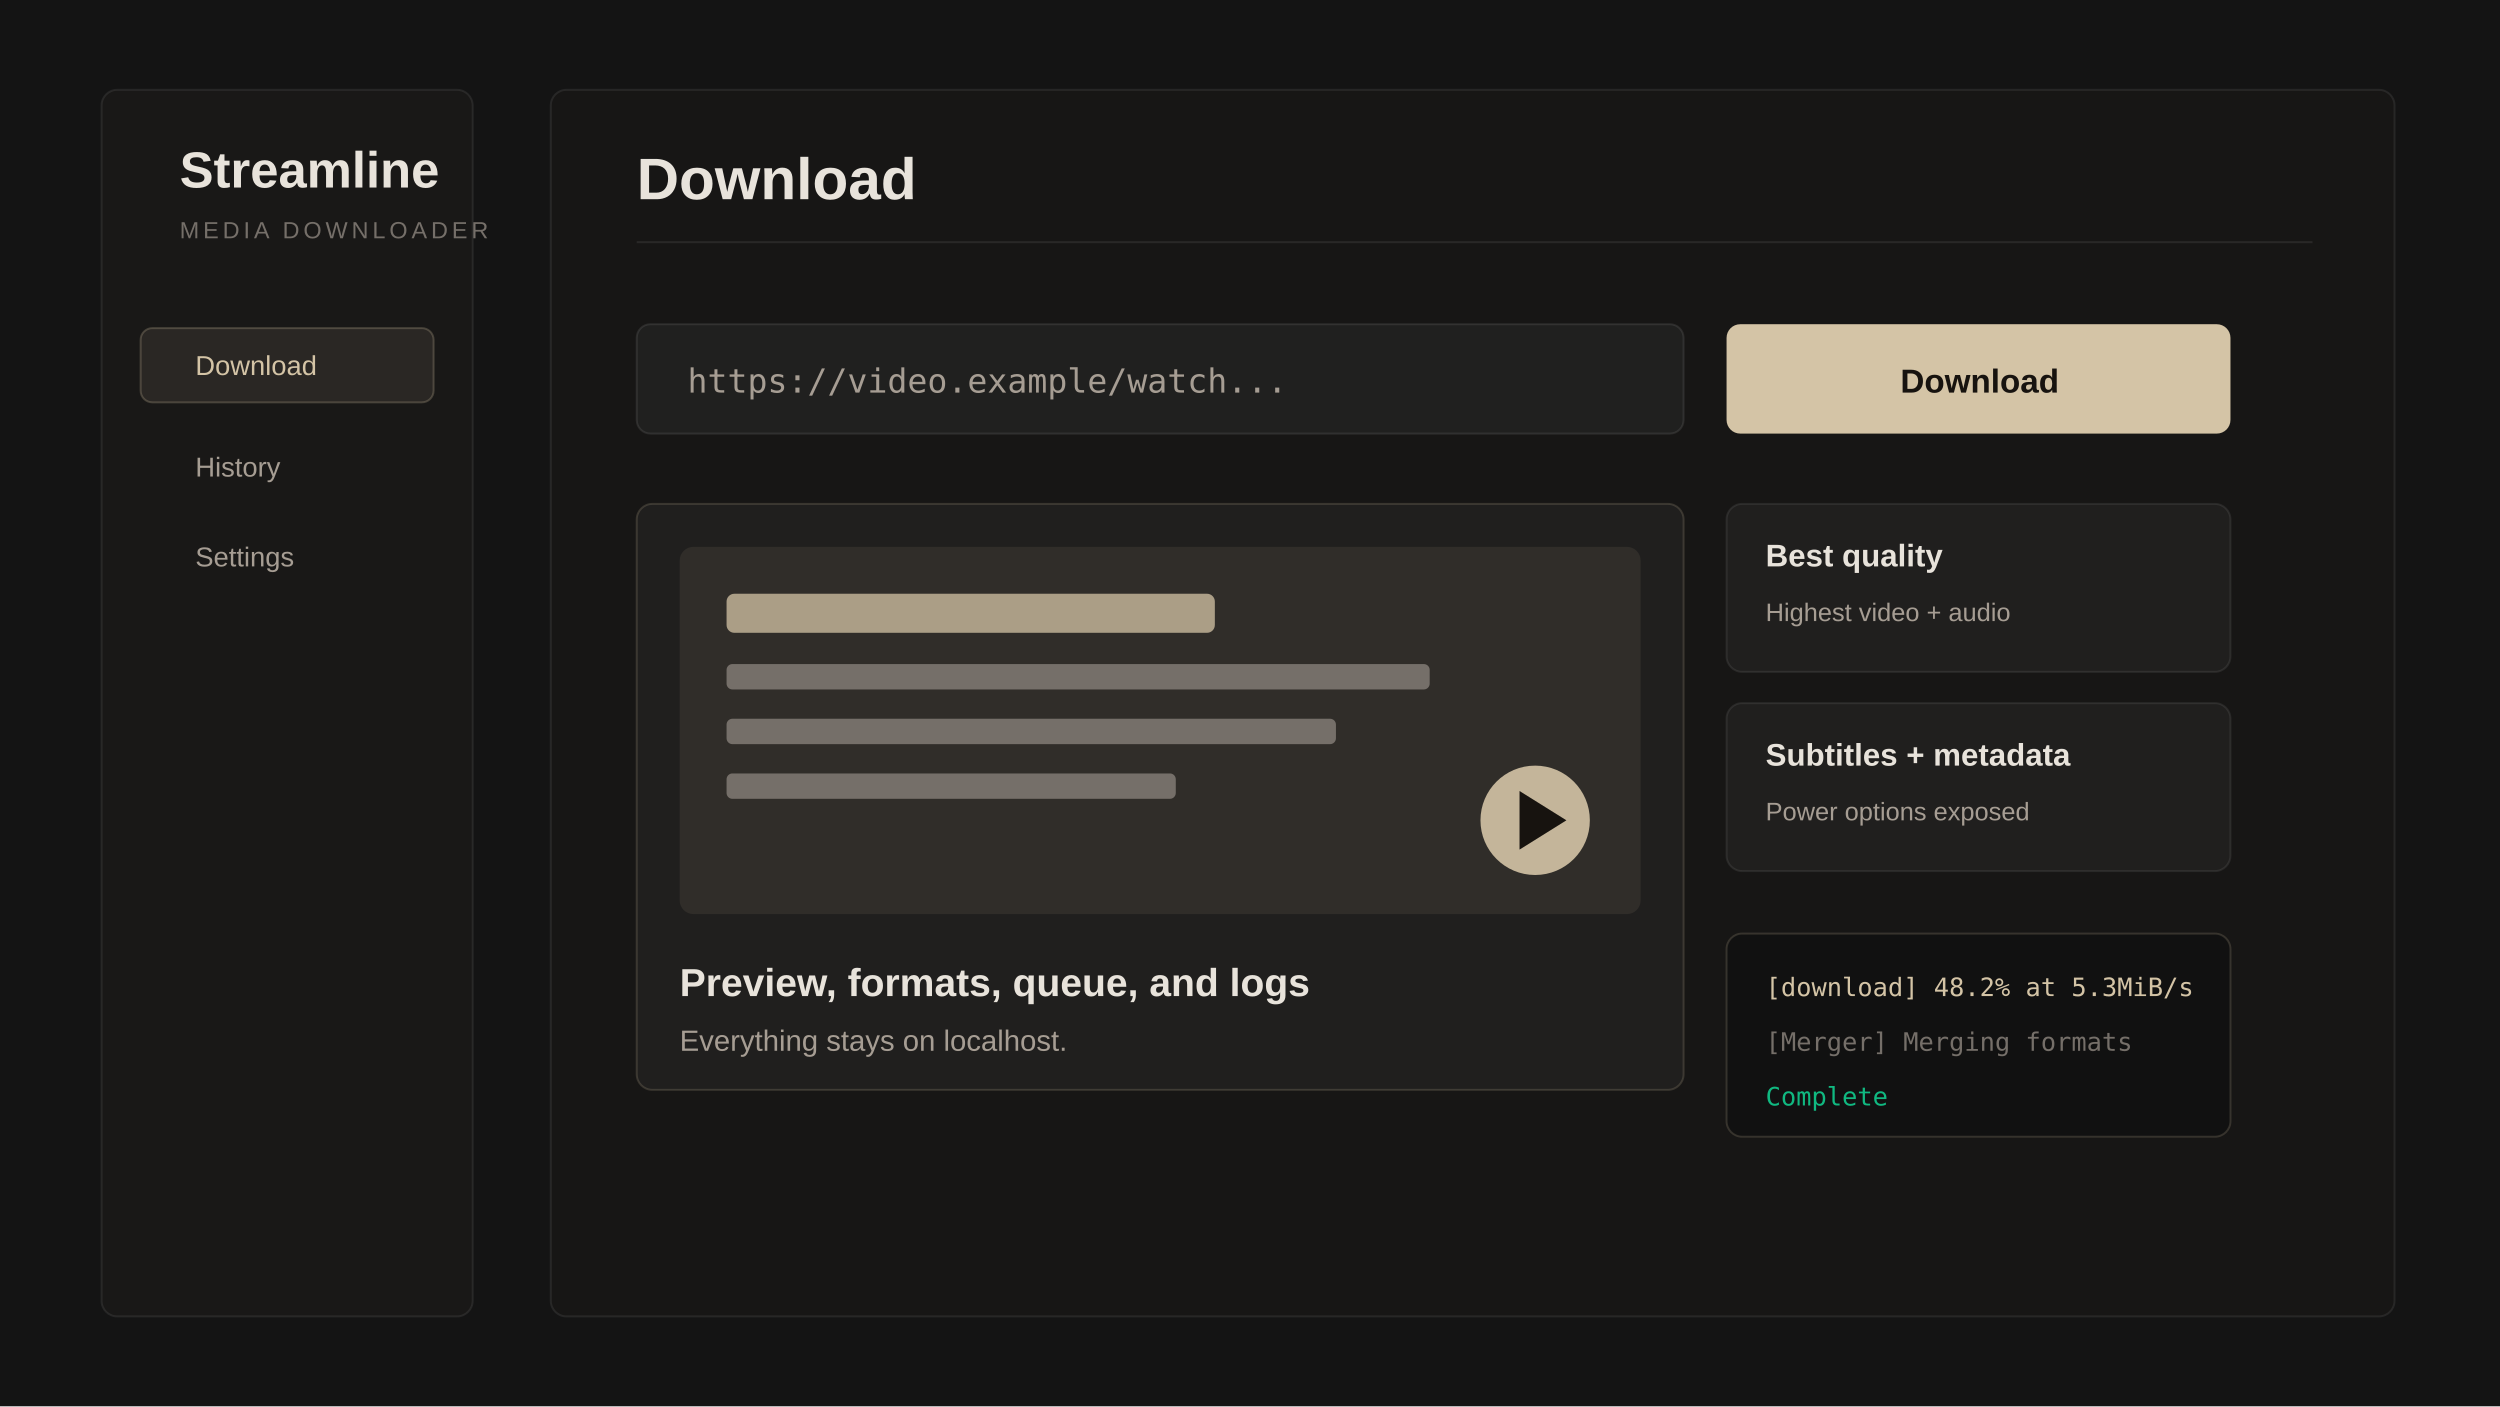
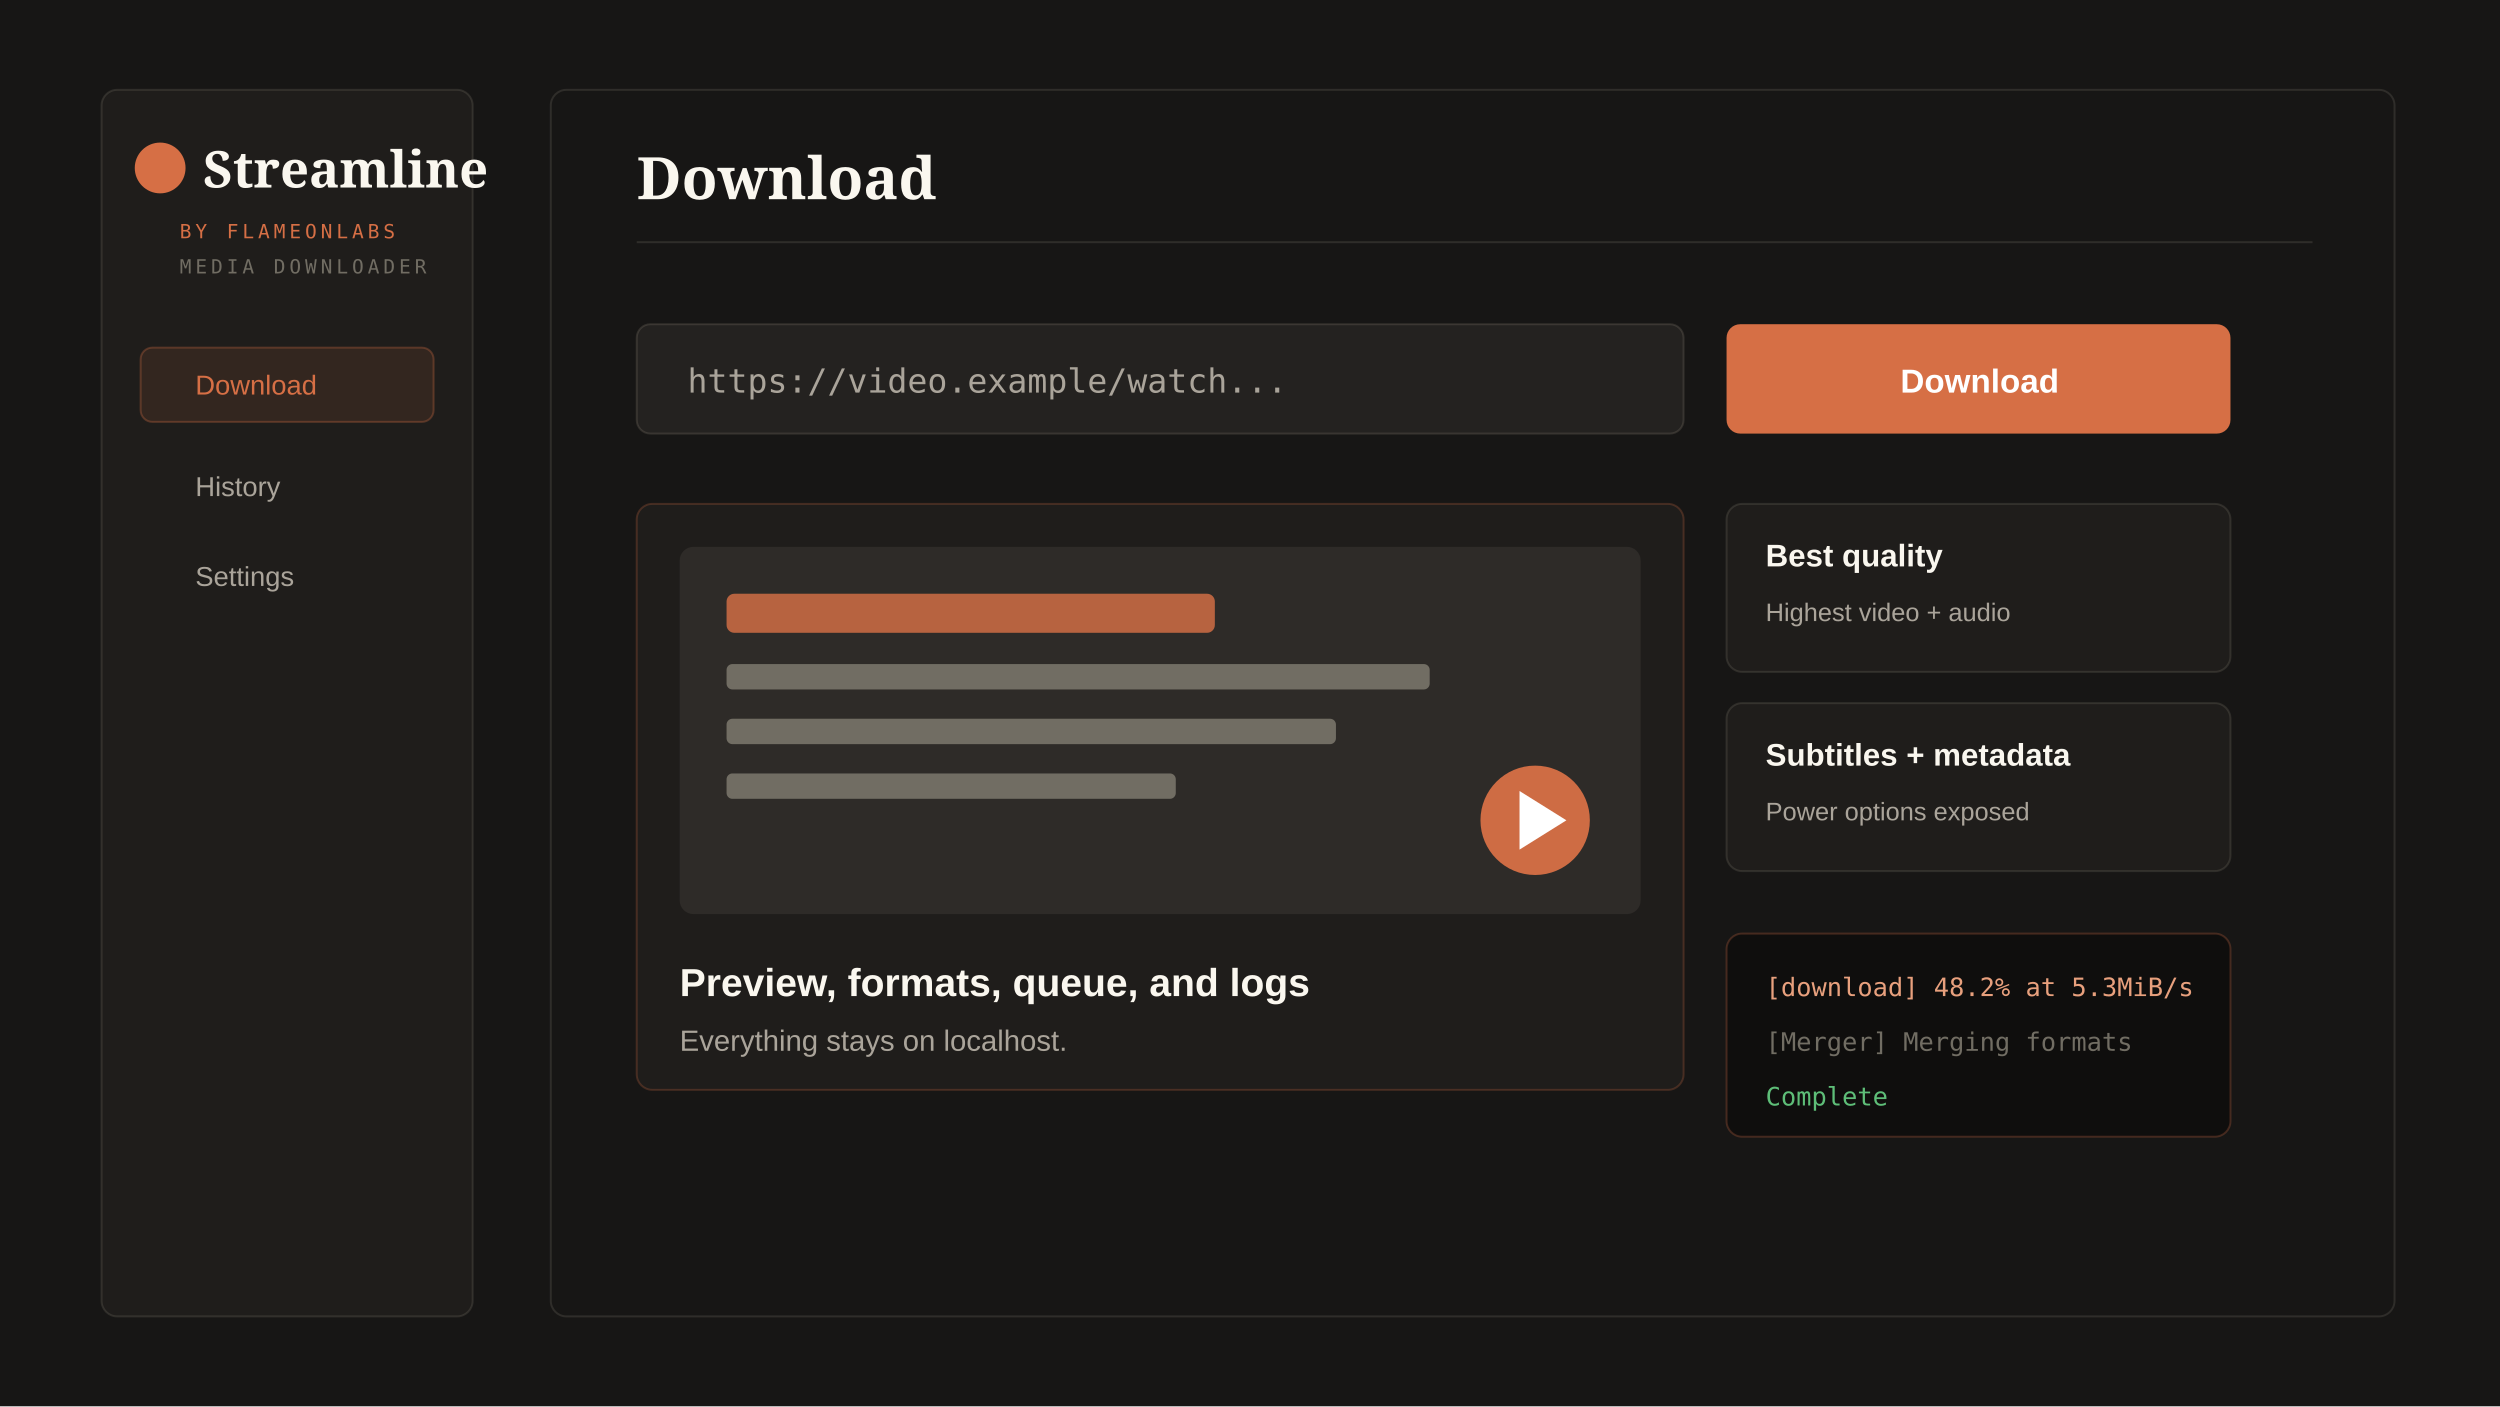
<svg xmlns="http://www.w3.org/2000/svg" viewBox="0 0 1280 720" role="img" aria-labelledby="title desc">
-   <rect width="1280" height="720" fill="#141414" />
-   <rect x="52" y="46" width="190" height="628" rx="8" fill="#191817" stroke="rgba(255,255,255,0.08)" />
-   <text x="92" y="96" fill="#e8e3db" font-family="Arial, sans-serif" font-size="26" font-weight="700">Streamline</text>
-   <text x="92" y="122" fill="#756f69" font-family="Arial, sans-serif" font-size="12" letter-spacing="2">MEDIA DOWNLOADER</text>
-   <rect x="72" y="168" width="150" height="38" rx="6" fill="rgba(212,196,166,0.09)" stroke="rgba(212,196,166,0.24)" />
-   <text x="100" y="192" fill="#d4c4a6" font-family="Arial, sans-serif" font-size="14">Download</text>
-   <text x="100" y="244" fill="#a69d93" font-family="Arial, sans-serif" font-size="14">History</text>
-   <text x="100" y="290" fill="#a69d93" font-family="Arial, sans-serif" font-size="14">Settings</text>
-   <rect x="282" y="46" width="944" height="628" rx="8" fill="#171615" stroke="rgba(255,255,255,0.08)" />
-   <text x="326" y="102" fill="#e8e3db" font-family="Arial, sans-serif" font-size="30" font-weight="700">Download</text>
-   <line x1="326" y1="124" x2="1184" y2="124" stroke="rgba(255,255,255,0.08)" />
-   <rect x="326" y="166" width="536" height="56" rx="7" fill="#20201f" stroke="rgba(255,255,255,0.09)" />
-   <text x="352" y="201" fill="#a69d93" font-family="Consolas, monospace" font-size="17">https://video.example/watch...</text>
-   <rect x="884" y="166" width="258" height="56" rx="7" fill="#d4c4a6" />
-   <text x="973" y="201" fill="#17130f" font-family="Arial, sans-serif" font-size="17" font-weight="700">Download</text>
-   <rect x="326" y="258" width="536" height="300" rx="8" fill="#201f1e" stroke="rgba(212,196,166,0.18)" />
-   <rect x="348" y="280" width="492" height="188" rx="7" fill="#302d29" />
-   <rect x="372" y="304" width="250" height="20" rx="4" fill="#d4c4a6" opacity="0.75" />
-   <rect x="372" y="340" width="360" height="13" rx="3" fill="#756f69" />
-   <rect x="372" y="368" width="312" height="13" rx="3" fill="#756f69" />
-   <rect x="372" y="396" width="230" height="13" rx="3" fill="#756f69" />
-   <circle cx="786" cy="420" r="28" fill="#d4c4a6" opacity="0.9" />
-   <polygon points="778,405 778,435 802,420" fill="#17130f" />
-   <text x="348" y="510" fill="#e8e3db" font-family="Arial, sans-serif" font-size="20" font-weight="700">Preview, formats, queue, and logs</text>
-   <text x="348" y="538" fill="#a69d93" font-family="Arial, sans-serif" font-size="15">Everything stays on localhost.</text>
-   <rect x="884" y="258" width="258" height="86" rx="8" fill="#201f1e" stroke="rgba(255,255,255,0.08)" />
-   <text x="904" y="290" fill="#e8e3db" font-family="Arial, sans-serif" font-size="16" font-weight="700">Best quality</text>
-   <text x="904" y="318" fill="#a69d93" font-family="Arial, sans-serif" font-size="13">Highest video + audio</text>
-   <rect x="884" y="360" width="258" height="86" rx="8" fill="#201f1e" stroke="rgba(255,255,255,0.08)" />
-   <text x="904" y="392" fill="#e8e3db" font-family="Arial, sans-serif" font-size="16" font-weight="700">Subtitles + metadata</text>
-   <text x="904" y="420" fill="#a69d93" font-family="Arial, sans-serif" font-size="13">Power options exposed</text>
-   <rect x="884" y="478" width="258" height="104" rx="8" fill="#111" stroke="rgba(212,196,166,0.18)" />
-   <text x="904" y="510" fill="#d4c4a6" font-family="Consolas, monospace" font-size="13">[download] 48.2% at 5.3MiB/s</text>
-   <text x="904" y="538" fill="#756f69" font-family="Consolas, monospace" font-size="13">[Merger] Merging formats</text>
-   <text x="904" y="566" fill="#10b981" font-family="Consolas, monospace" font-size="13">Complete</text>
+   <rect width="1280" height="720" fill="#171615" />
+   <rect x="52" y="46" width="190" height="628" rx="8" fill="#1F1D1B" stroke="rgba(230,216,196,0.12)" />
+   <circle cx="82" cy="86" r="13" fill="#D66F45" />
+   <text x="104" y="96" fill="#FAF7EF" font-family="Georgia, serif" font-size="26" font-weight="700">Streamline</text>
+   <text x="92" y="122" fill="#D66F45" font-family="Consolas, monospace" font-size="10" letter-spacing="2">BY FLAMEONLABS</text>
+   <text x="92" y="140" fill="#716D63" font-family="Consolas, monospace" font-size="10" letter-spacing="2">MEDIA DOWNLOADER</text>
+   <rect x="72" y="178" width="150" height="38" rx="6" fill="rgba(214,111,69,0.11)" stroke="rgba(214,111,69,0.3)" />
+   <text x="100" y="202" fill="#D66F45" font-family="Arial, sans-serif" font-size="14">Download</text>
+   <text x="100" y="254" fill="#AAA49A" font-family="Arial, sans-serif" font-size="14">History</text>
+   <text x="100" y="300" fill="#AAA49A" font-family="Arial, sans-serif" font-size="14">Settings</text>
+   <rect x="282" y="46" width="944" height="628" rx="8" fill="#171615" stroke="rgba(230,216,196,0.12)" />
+   <text x="326" y="102" fill="#FAF7EF" font-family="Georgia, serif" font-size="30" font-weight="700">Download</text>
+   <line x1="326" y1="124" x2="1184" y2="124" stroke="rgba(230,216,196,0.12)" />
+   <rect x="326" y="166" width="536" height="56" rx="7" fill="#242220" stroke="rgba(230,216,196,0.13)" />
+   <text x="352" y="201" fill="#AAA49A" font-family="Consolas, monospace" font-size="17">https://video.example/watch...</text>
+   <rect x="884" y="166" width="258" height="56" rx="7" fill="#D66F45" />
+   <text x="973" y="201" fill="#FFFFFF" font-family="Arial, sans-serif" font-size="17" font-weight="700">Download</text>
+   <rect x="326" y="258" width="536" height="300" rx="8" fill="#1F1D1B" stroke="rgba(214,111,69,0.24)" />
+   <rect x="348" y="280" width="492" height="188" rx="7" fill="#2E2B28" />
+   <rect x="372" y="304" width="250" height="20" rx="4" fill="#D66F45" opacity="0.82" />
+   <rect x="372" y="340" width="360" height="13" rx="3" fill="#716D63" />
+   <rect x="372" y="368" width="312" height="13" rx="3" fill="#716D63" />
+   <rect x="372" y="396" width="230" height="13" rx="3" fill="#716D63" />
+   <circle cx="786" cy="420" r="28" fill="#D66F45" opacity="0.95" />
+   <polygon points="778,405 778,435 802,420" fill="#FFFFFF" />
+   <text x="348" y="510" fill="#FAF7EF" font-family="Arial, sans-serif" font-size="20" font-weight="700">Preview, formats, queue, and logs</text>
+   <text x="348" y="538" fill="#AAA49A" font-family="Arial, sans-serif" font-size="15">Everything stays on localhost.</text>
+   <rect x="884" y="258" width="258" height="86" rx="8" fill="#1F1D1B" stroke="rgba(230,216,196,0.12)" />
+   <text x="904" y="290" fill="#FAF7EF" font-family="Arial, sans-serif" font-size="16" font-weight="700">Best quality</text>
+   <text x="904" y="318" fill="#AAA49A" font-family="Arial, sans-serif" font-size="13">Highest video + audio</text>
+   <rect x="884" y="360" width="258" height="86" rx="8" fill="#1F1D1B" stroke="rgba(230,216,196,0.12)" />
+   <text x="904" y="392" fill="#FAF7EF" font-family="Arial, sans-serif" font-size="16" font-weight="700">Subtitles + metadata</text>
+   <text x="904" y="420" fill="#AAA49A" font-family="Arial, sans-serif" font-size="13">Power options exposed</text>
+   <rect x="884" y="478" width="258" height="104" rx="8" fill="#0F0E0D" stroke="rgba(214,111,69,0.26)" />
+   <text x="904" y="510" fill="#E8A07D" font-family="Consolas, monospace" font-size="13">[download] 48.2% at 5.3MiB/s</text>
+   <text x="904" y="538" fill="#716D63" font-family="Consolas, monospace" font-size="13">[Merger] Merging formats</text>
+   <text x="904" y="566" fill="#5EBE78" font-family="Consolas, monospace" font-size="13">Complete</text>
</svg>
